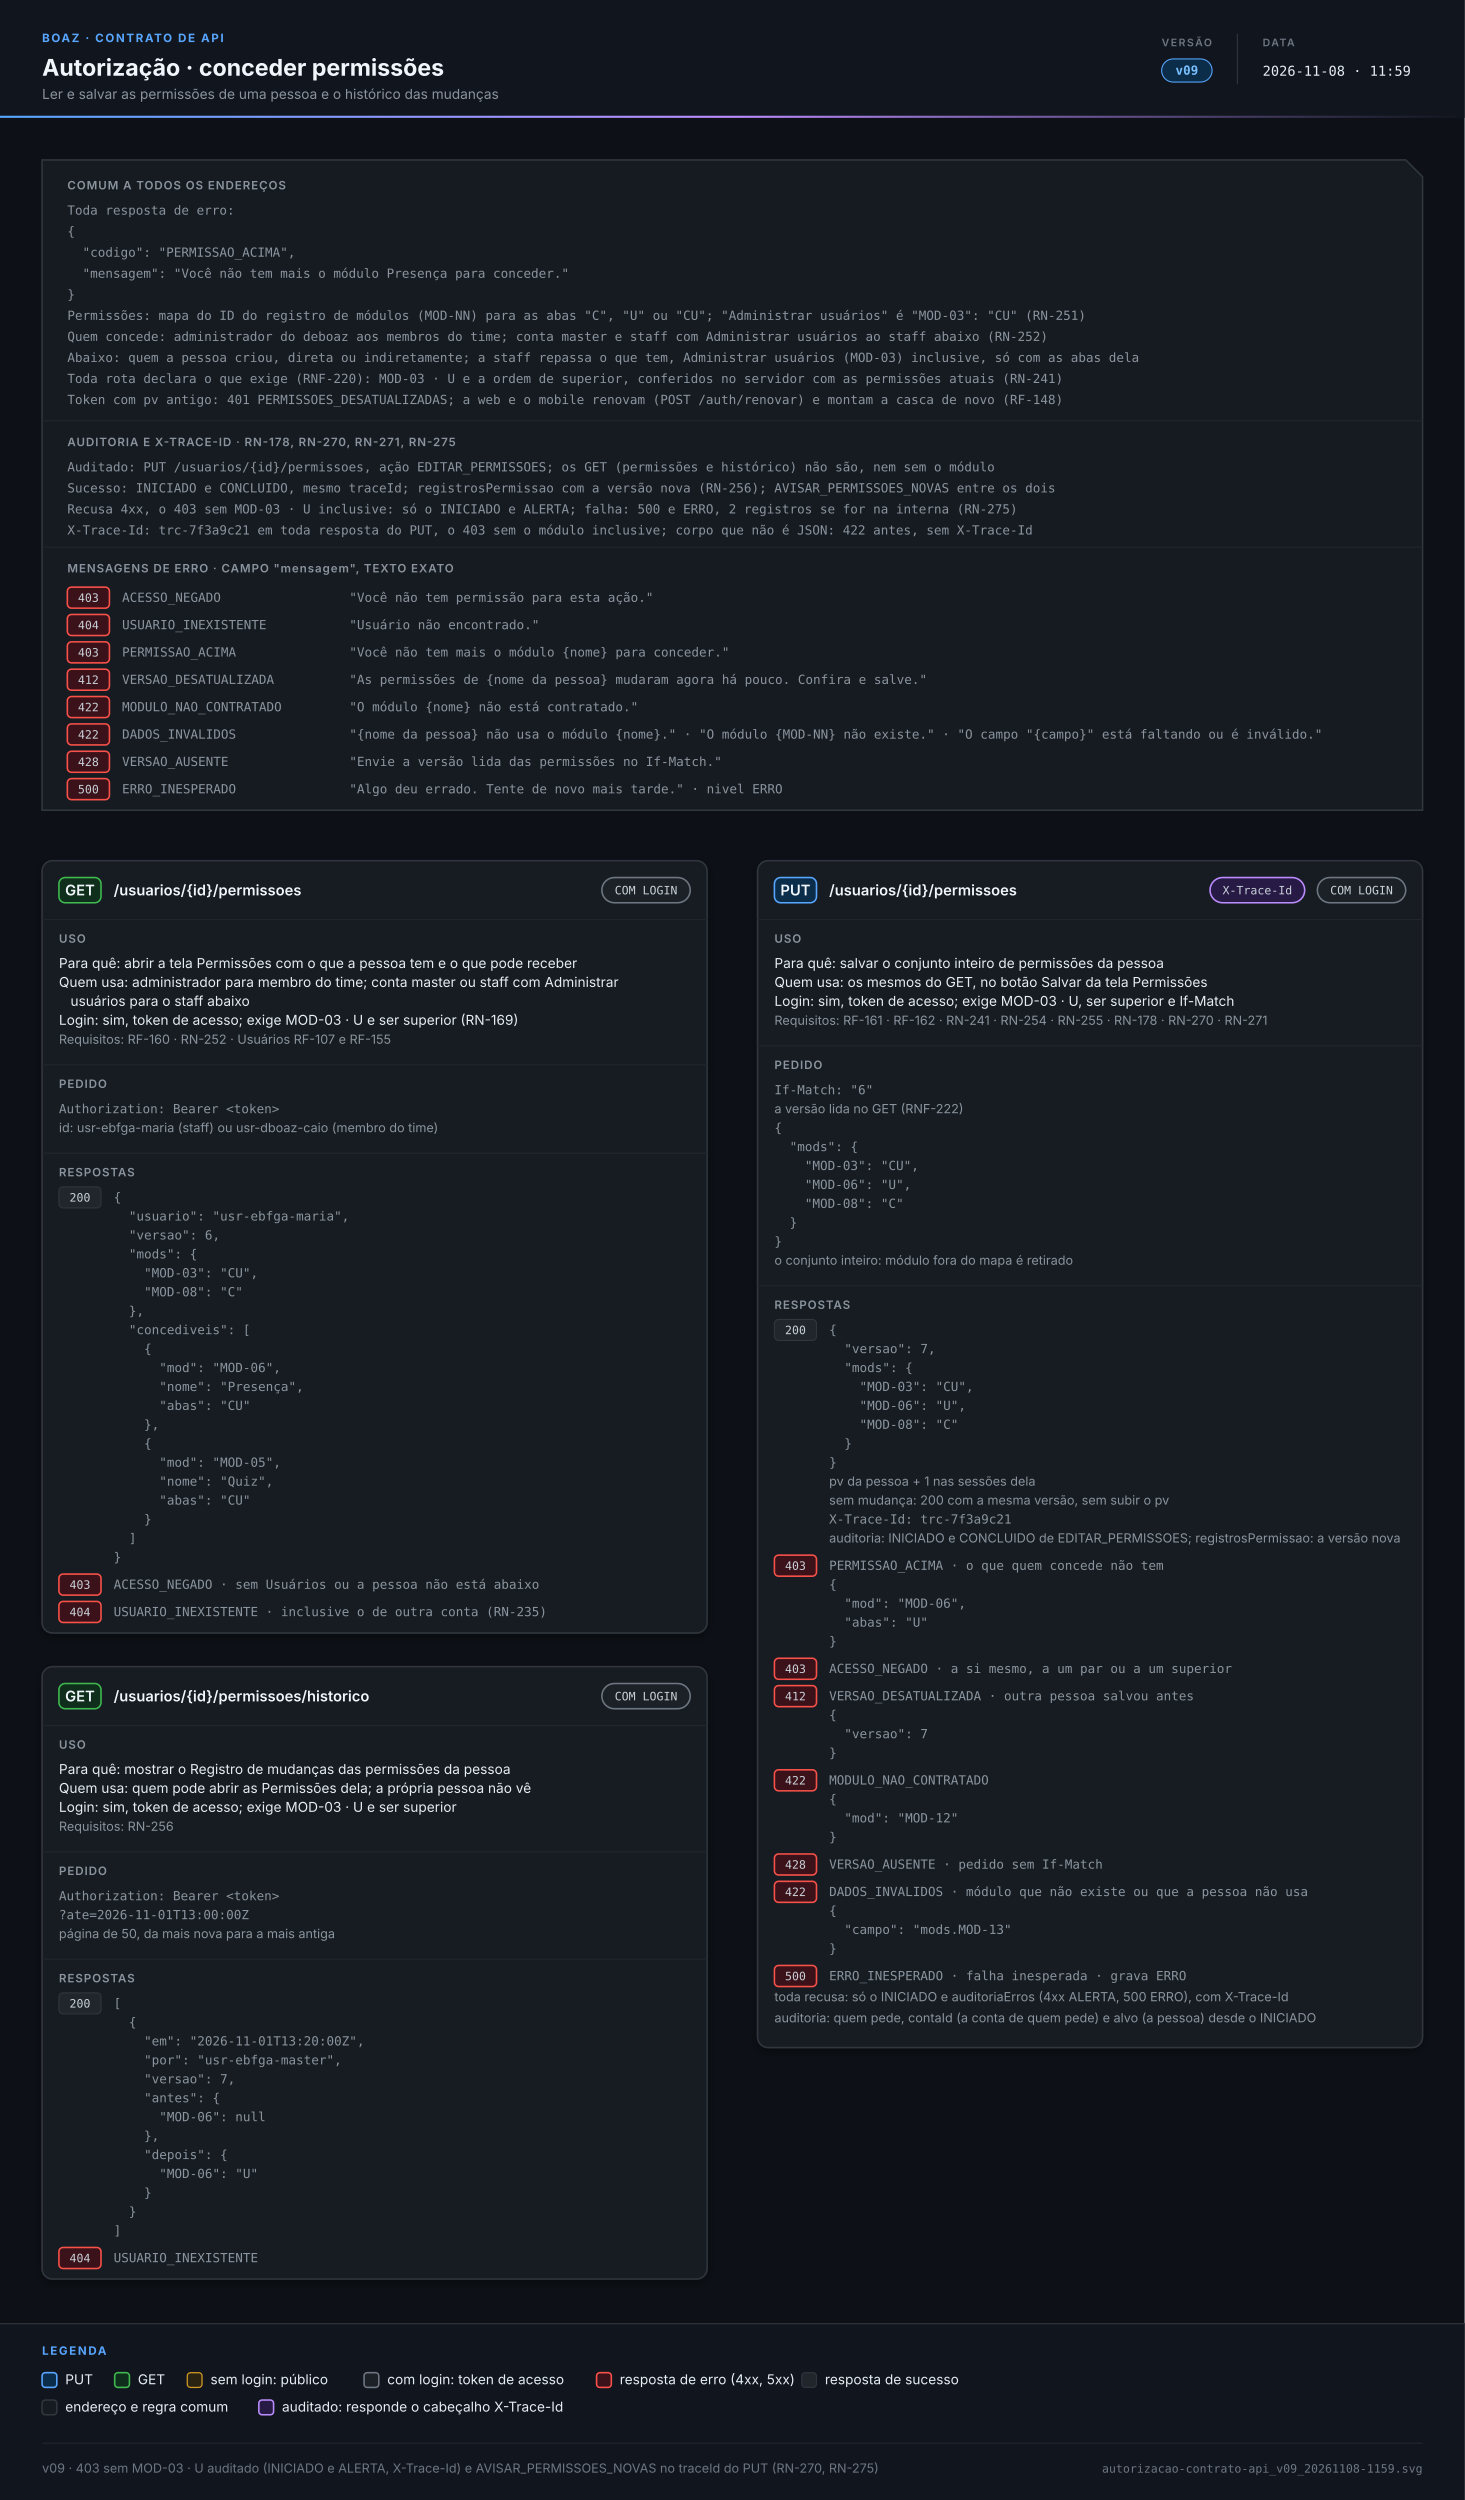
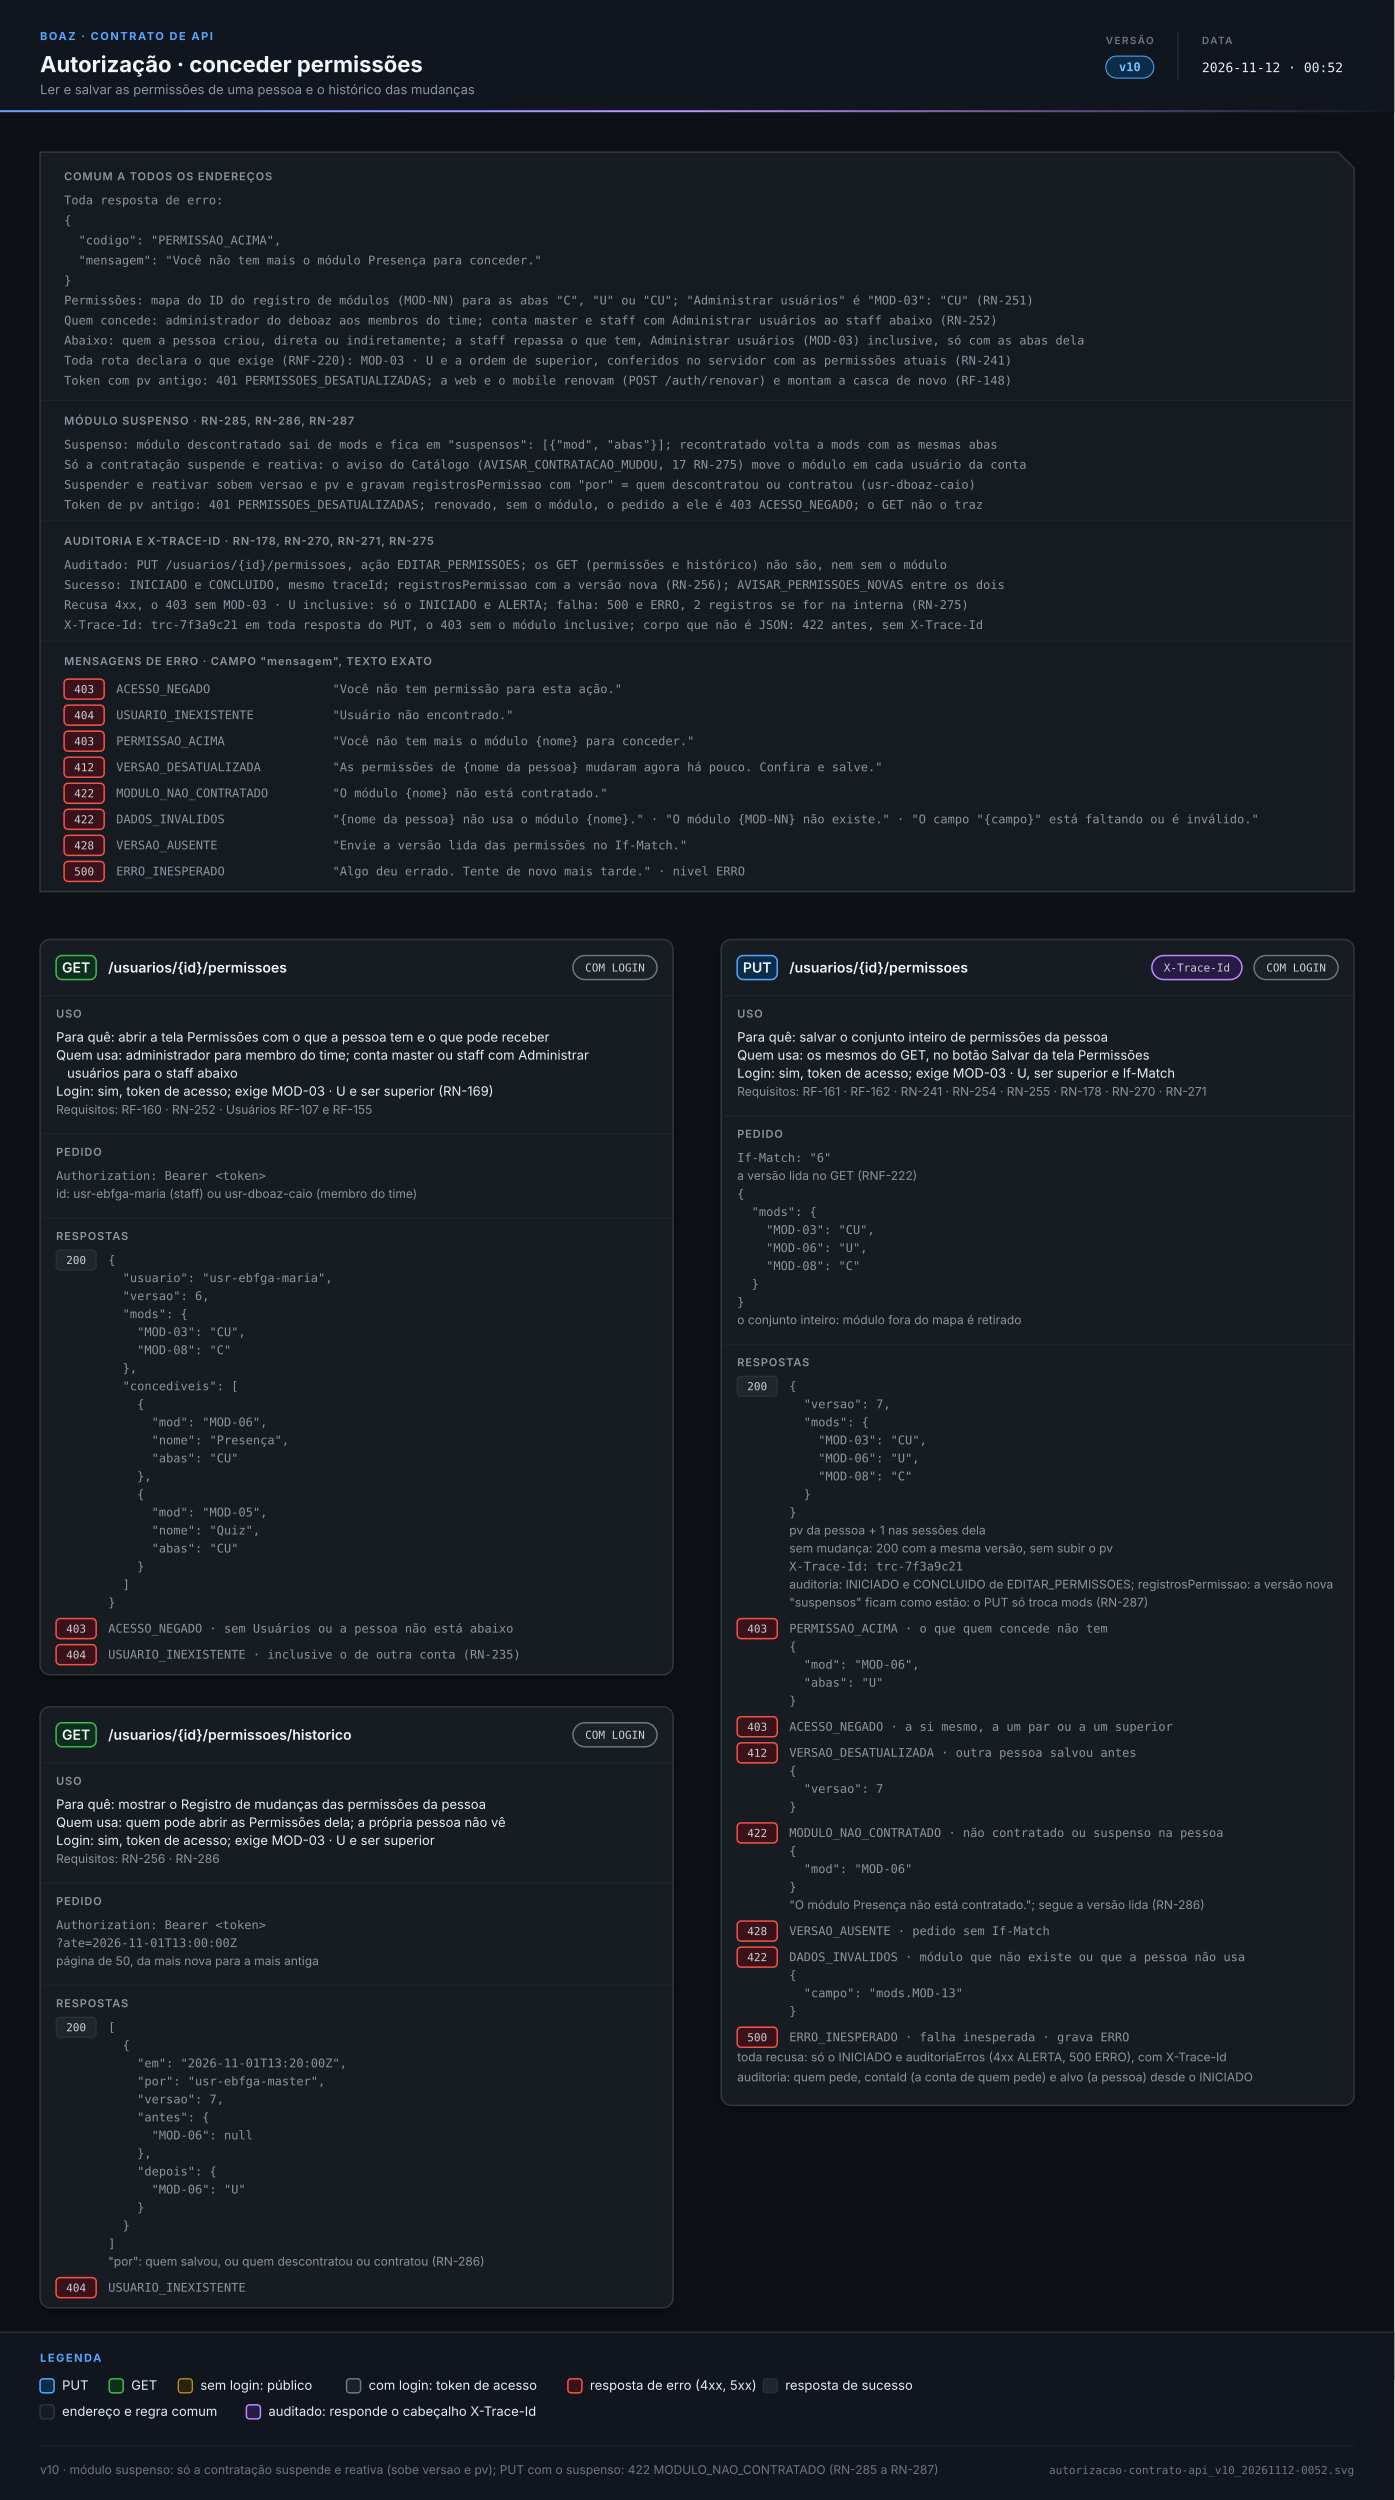
- <svg xmlns="http://www.w3.org/2000/svg" viewBox="0 0 1392 2376" width="1392" height="2376">
+ <svg xmlns="http://www.w3.org/2000/svg" viewBox="0 0 1392 2496" width="1392" height="2496">
  <style>
    /* ── base ─────────────────────────────────────────── */
    .bg            { fill: #0d1117; }
    :root          { background: #0d1117; } /* aberto sozinho no navegador, o fundo escuro cobre a janela toda */
    text           { font-family: Inter, "Segoe UI", Roboto, "Helvetica Neue", Helvetica, Arial, sans-serif; font-size: 13px; fill: #e6edf3; }
    .title         { font-size: 22px; font-weight: 700; fill: #f0f6fc; }
    .subtitle      { font-size: 13px; fill: #8b949e; }
    .section       { font-size: 12px; font-weight: 700; letter-spacing: 0.12em; fill: #58a6ff; }
    .label         { font-size: 13px; fill: #e6edf3; }
    .label-strong  { font-size: 14px; font-weight: 600; fill: #f0f6fc; }
    .label-underline { text-decoration: underline; }
    .muted         { font-size: 12px; fill: #8b949e; }
    .mono          { font-family: "JetBrains Mono", "SF Mono", Menlo, Consolas, monospace; font-size: 12px; fill: #8b949e; }
    .divider       { stroke: #21262d; stroke-width: 1; }
    .panel         { fill: #10151c; stroke: #21262d; stroke-width: 1; }

    /* ── nós: uma cor por papel, no máximo 4 por diagrama ── */
    .node          { fill: #161b22; stroke: #30363d; stroke-width: 1.5; }
    .node-face     { fill: #21262d; stroke: #30363d; stroke-width: 1.5; stroke-linejoin: round; }
    .node-blue     { fill: #0c2d4a; stroke: #58a6ff; stroke-width: 1.5; }
    .node-green    { fill: #0f2e1b; stroke: #3fb950; stroke-width: 1.5; }
    .node-purple   { fill: #271a45; stroke: #bc8cff; stroke-width: 1.5; }
    .node-orange   { fill: #3a2410; stroke: #f0883e; stroke-width: 1.5; }
    .node-red      { fill: #3b1219; stroke: #f85149; stroke-width: 1.5; }
    .node-external { fill: #1c2128; stroke: #6e7681; stroke-width: 1.5; }

    /* ── fronteiras (conta, região, rede, módulo) ─────── */
    .boundary       { fill: #161b22; fill-opacity: 0.35; stroke: #484f58; stroke-width: 1.2; stroke-dasharray: 6 4; }
    .boundary-label { font-size: 11px; font-weight: 600; letter-spacing: 0.08em; fill: #8b949e; }

    /* ── arestas e comunicação ─────────────────────────── */
    .edge          { fill: none; stroke: #8b949e; stroke-width: 1.5; }
    .edge-accent   { fill: none; stroke: #58a6ff; stroke-width: 1.8; }
    .edge-async    { stroke-dasharray: 6 4; }
    .edge-data     { stroke-dasharray: 1 5; stroke-linecap: round; stroke-width: 2.2; }
    .edge-label-bg { fill: #0d1117; }
    .arrow-head    { fill: #8b949e; }
    .arrow-accent  { fill: #58a6ff; }
    .lifeline      { stroke: #30363d; stroke-width: 1.2; stroke-dasharray: 4 4; }
    .chip          { fill: #21262d; stroke: #30363d; stroke-width: 1; }
    .chip-text     { font-family: "JetBrains Mono", "SF Mono", Menlo, Consolas, monospace; font-size: 11px; fill: #c9d1d9; }

    /* ── ícones neutros (#ic-*, #uml-*) ───────────────── */
    .ico           { fill: none; stroke: #c9d1d9; stroke-width: 1.5; stroke-linecap: round; stroke-linejoin: round; }
    .ico-fill      { fill: #c9d1d9; }
    .ico-solid     { fill: #161b22; stroke: #c9d1d9; stroke-width: 1.5; stroke-linejoin: round; }

    /* ── notação UML ───────────────────────────────────── */
    .ink           { fill: #e6edf3; }
    .ink-ring      { fill: none; stroke: #e6edf3; stroke-width: 1.5; }
    .node-note     { fill: #2b2311; stroke: #d29922; stroke-width: 1.2; }
    .uml-keyword   { font-size: 11px; font-style: italic; fill: #8b949e; }
    .activation    { fill: #21262d; stroke: #8b949e; stroke-width: 1.2; }
    .frame-tag     { fill: #21262d; stroke: #484f58; stroke-width: 1.2; }
    .frame-op      { font-size: 11px; font-weight: 700; fill: #c9d1d9; }
    .arrow-open    { fill: none; stroke: #8b949e; stroke-width: 1.4; stroke-linejoin: round; }
    .arrow-hollow  { fill: #0d1117; stroke: #8b949e; stroke-width: 1.2; stroke-linejoin: round; }

    /* ── marca d'água: topo e rodapé (seção 7) ────────── */
    .wm-band       { fill: #11161e; }
    .wm-accent     { fill: url(#marca-acento); }
    .wm-sep        { stroke: #30363d; stroke-width: 1; }
    .wm-frame      { fill: none; stroke: #30363d; stroke-width: 1; }
    .wm-eyebrow    { font-size: 11px; font-weight: 700; letter-spacing: 0.14em; fill: #58a6ff; }
    .wm-meta-label { font-size: 10px; font-weight: 600; letter-spacing: 0.14em; fill: #6e7681; }
    .wm-meta-value { font-family: "JetBrains Mono", "SF Mono", Menlo, Consolas, monospace; font-size: 13px; fill: #e6edf3; }
    .wm-badge      { fill: #0c2d4a; stroke: #58a6ff; stroke-width: 1; }
    .wm-badge-text { font-family: "JetBrains Mono", "SF Mono", Menlo, Consolas, monospace; font-size: 12px; font-weight: 700; fill: #79c0ff; }
    .wm-file       { font-family: "JetBrains Mono", "SF Mono", Menlo, Consolas, monospace; font-size: 11px; fill: #6e7681; }
    .footer        { font-size: 12px; fill: #6e7681; }
  </style>
  <defs>
    <filter id="sombra" x="-10%" y="-10%" width="120%" height="140%">
      <feDropShadow dx="0" dy="3" stdDeviation="4" flood-color="#000000" flood-opacity="0.45" />
    </filter>
    <linearGradient id="marca-acento" x1="0" y1="0" x2="1" y2="0">
      <stop offset="0" stop-color="#58a6ff" />
      <stop offset="0.5" stop-color="#bc8cff" />
      <stop offset="1" stop-color="#bc8cff" stop-opacity="0" />
    </linearGradient>
  </defs>
  <rect class="bg" x="0" y="0" width="1392" height="2376" />
  <g id="marca-topo">
    <rect class="wm-band" x="0" y="0" width="1392" height="112" />
    <rect class="wm-accent" x="0" y="110" width="1392" height="2" />
    <text class="wm-eyebrow" x="40" y="40">BOAZ · CONTRATO DE API</text>
    <text class="title" x="40" y="72">Autorização · conceder permissões</text>
    <text class="subtitle" x="40" y="94">Ler e salvar as permissões de uma pessoa e o histórico das mudanças</text>
    <text class="wm-meta-label" x="1104" y="44">VERSÃO</text>
    <rect class="wm-badge" x="1104" y="56" width="48" height="22" rx="11" />
-     <text class="wm-badge-text" x="1128" y="71" text-anchor="middle">v09</text>
+     <text class="wm-badge-text" x="1128" y="71" text-anchor="middle">v10</text>
    <line class="wm-sep" x1="1176" y1="32" x2="1176" y2="80" />
    <text class="wm-meta-label" x="1200" y="44">DATA</text>
-     <text class="wm-meta-value" x="1200" y="72">2026-11-08 · 11:59</text>
+     <text class="wm-meta-value" x="1200" y="72">2026-11-12 · 00:52</text>
  </g>
  <g id="comum">
-     <path class="node" d="M40,152 H1336 L1352,168 V770 H40 Z" />
+     <path class="node" d="M40,152 H1336 L1352,168 V890 H40 Z" />
    <text class="boundary-label" x="64" y="180">COMUM A TODOS OS ENDEREÇOS</text>
    <text class="mono" x="64" y="204">Toda resposta de erro:</text>
    <text class="mono" x="64" y="224">{</text>
    <text class="mono" x="64" y="244" xml:space="preserve">  "codigo": "PERMISSAO_ACIMA",</text>
    <text class="mono" x="64" y="264" xml:space="preserve">  "mensagem": "Você não tem mais o módulo Presença para conceder."</text>
    <text class="mono" x="64" y="284">}</text>
    <text class="mono" x="64" y="304">Permissões: mapa do ID do registro de módulos (MOD-NN) para as abas "C", "U" ou "CU"; "Administrar usuários" é "MOD-03": "CU" (RN-251)</text>
    <text class="mono" x="64" y="324">Quem concede: administrador do deboaz aos membros do time; conta master e staff com Administrar usuários ao staff abaixo (RN-252)</text>
    <text class="mono" x="64" y="344">Abaixo: quem a pessoa criou, direta ou indiretamente; a staff repassa o que tem, Administrar usuários (MOD-03) inclusive, só com as abas dela</text>
    <text class="mono" x="64" y="364">Toda rota declara o que exige (RNF-220): MOD-03 · U e a ordem de superior, conferidos no servidor com as permissões atuais (RN-241)</text>
    <text class="mono" x="64" y="384">Token com pv antigo: 401 PERMISSOES_DESATUALIZADAS; a web e o mobile renovam (POST /auth/renovar) e montam a casca de novo (RF-148)</text>
    <line class="divider" x1="40" y1="400" x2="1352" y2="400" />
-     <text class="boundary-label" x="64" y="544">MENSAGENS DE ERRO · CAMPO "mensagem", TEXTO EXATO</text>
-     <text class="boundary-label" x="64" y="424">AUDITORIA E X-TRACE-ID · RN-178, RN-270, RN-271, RN-275</text>
-     <text class="mono" x="64" y="448">Auditado: PUT /usuarios/{id}/permissoes, ação EDITAR_PERMISSOES; os GET (permissões e histórico) não são, nem sem o módulo</text>
-     <text class="mono" x="64" y="468">Sucesso: INICIADO e CONCLUIDO, mesmo traceId; registrosPermissao com a versão nova (RN-256); AVISAR_PERMISSOES_NOVAS entre os dois</text>
-     <text class="mono" x="64" y="488">Recusa 4xx, o 403 sem MOD-03 · U inclusive: só o INICIADO e ALERTA; falha: 500 e ERRO, 2 registros se for na interna (RN-275)</text>
-     <text class="mono" x="64" y="508">X-Trace-Id: trc-7f3a9c21 em toda resposta do PUT, o 403 sem o módulo inclusive; corpo que não é JSON: 422 antes, sem X-Trace-Id</text>
+     <text class="boundary-label" x="64" y="424">MÓDULO SUSPENSO · RN-285, RN-286, RN-287</text>
+     <text class="mono" x="64" y="448">Suspenso: módulo descontratado sai de mods e fica em "suspensos": [{"mod", "abas"}]; recontratado volta a mods com as mesmas abas</text>
+     <text class="mono" x="64" y="468">Só a contratação suspende e reativa: o aviso do Catálogo (AVISAR_CONTRATACAO_MUDOU, 17 RN-275) move o módulo em cada usuário da conta</text>
+     <text class="mono" x="64" y="488">Suspender e reativar sobem versao e pv e gravam registrosPermissao com "por" = quem descontratou ou contratou (usr-dboaz-caio)</text>
+     <text class="mono" x="64" y="508">Token de pv antigo: 401 PERMISSOES_DESATUALIZADAS; renovado, sem o módulo, o pedido a ele é 403 ACESSO_NEGADO; o GET não o traz</text>
    <line class="divider" x1="40" y1="520" x2="1352" y2="520" />
-     <rect class="node-red" x="64" y="558" width="40" height="20" rx="4" />
-     <text class="chip-text" x="84" y="572" text-anchor="middle">403</text>
-     <text class="mono" x="116" y="572">ACESSO_NEGADO</text>
-     <text class="mono" x="332" y="572">"Você não tem permissão para esta ação."</text>
-     <rect class="node-red" x="64" y="584" width="40" height="20" rx="4" />
-     <text class="chip-text" x="84" y="598" text-anchor="middle">404</text>
-     <text class="mono" x="116" y="598">USUARIO_INEXISTENTE</text>
-     <text class="mono" x="332" y="598">"Usuário não encontrado."</text>
-     <rect class="node-red" x="64" y="610" width="40" height="20" rx="4" />
-     <text class="chip-text" x="84" y="624" text-anchor="middle">403</text>
-     <text class="mono" x="116" y="624">PERMISSAO_ACIMA</text>
-     <text class="mono" x="332" y="624">"Você não tem mais o módulo {nome} para conceder."</text>
-     <rect class="node-red" x="64" y="636" width="40" height="20" rx="4" />
-     <text class="chip-text" x="84" y="650" text-anchor="middle">412</text>
-     <text class="mono" x="116" y="650">VERSAO_DESATUALIZADA</text>
-     <text class="mono" x="332" y="650">"As permissões de {nome da pessoa} mudaram agora há pouco. Confira e salve."</text>
-     <rect class="node-red" x="64" y="662" width="40" height="20" rx="4" />
-     <text class="chip-text" x="84" y="676" text-anchor="middle">422</text>
-     <text class="mono" x="116" y="676">MODULO_NAO_CONTRATADO</text>
-     <text class="mono" x="332" y="676">"O módulo {nome} não está contratado."</text>
-     <rect class="node-red" x="64" y="688" width="40" height="20" rx="4" />
-     <text class="chip-text" x="84" y="702" text-anchor="middle">422</text>
-     <text class="mono" x="116" y="702">DADOS_INVALIDOS</text>
-     <text class="mono" x="332" y="702">"{nome da pessoa} não usa o módulo {nome}." · "O módulo {MOD-NN} não existe." · "O campo "{campo}" está faltando ou é inválido."</text>
-     <rect class="node-red" x="64" y="714" width="40" height="20" rx="4" />
-     <text class="chip-text" x="84" y="728" text-anchor="middle">428</text>
-     <text class="mono" x="116" y="728">VERSAO_AUSENTE</text>
-     <text class="mono" x="332" y="728">"Envie a versão lida das permissões no If-Match."</text>
-     <rect class="node-red" x="64" y="740" width="40" height="20" rx="4" />
-     <text class="chip-text" x="84" y="754" text-anchor="middle">500</text>
-     <text class="mono" x="116" y="754">ERRO_INESPERADO</text>
-     <text class="mono" x="332" y="754">"Algo deu errado. Tente de novo mais tarde." · nivel ERRO</text>
+     <text class="boundary-label" x="64" y="664">MENSAGENS DE ERRO · CAMPO "mensagem", TEXTO EXATO</text>
+     <text class="boundary-label" x="64" y="544">AUDITORIA E X-TRACE-ID · RN-178, RN-270, RN-271, RN-275</text>
+     <text class="mono" x="64" y="568">Auditado: PUT /usuarios/{id}/permissoes, ação EDITAR_PERMISSOES; os GET (permissões e histórico) não são, nem sem o módulo</text>
+     <text class="mono" x="64" y="588">Sucesso: INICIADO e CONCLUIDO, mesmo traceId; registrosPermissao com a versão nova (RN-256); AVISAR_PERMISSOES_NOVAS entre os dois</text>
+     <text class="mono" x="64" y="608">Recusa 4xx, o 403 sem MOD-03 · U inclusive: só o INICIADO e ALERTA; falha: 500 e ERRO, 2 registros se for na interna (RN-275)</text>
+     <text class="mono" x="64" y="628">X-Trace-Id: trc-7f3a9c21 em toda resposta do PUT, o 403 sem o módulo inclusive; corpo que não é JSON: 422 antes, sem X-Trace-Id</text>
+     <line class="divider" x1="40" y1="640" x2="1352" y2="640" />
+     <rect class="node-red" x="64" y="678" width="40" height="20" rx="4" />
+     <text class="chip-text" x="84" y="692" text-anchor="middle">403</text>
+     <text class="mono" x="116" y="692">ACESSO_NEGADO</text>
+     <text class="mono" x="332" y="692">"Você não tem permissão para esta ação."</text>
+     <rect class="node-red" x="64" y="704" width="40" height="20" rx="4" />
+     <text class="chip-text" x="84" y="718" text-anchor="middle">404</text>
+     <text class="mono" x="116" y="718">USUARIO_INEXISTENTE</text>
+     <text class="mono" x="332" y="718">"Usuário não encontrado."</text>
+     <rect class="node-red" x="64" y="730" width="40" height="20" rx="4" />
+     <text class="chip-text" x="84" y="744" text-anchor="middle">403</text>
+     <text class="mono" x="116" y="744">PERMISSAO_ACIMA</text>
+     <text class="mono" x="332" y="744">"Você não tem mais o módulo {nome} para conceder."</text>
+     <rect class="node-red" x="64" y="756" width="40" height="20" rx="4" />
+     <text class="chip-text" x="84" y="770" text-anchor="middle">412</text>
+     <text class="mono" x="116" y="770">VERSAO_DESATUALIZADA</text>
+     <text class="mono" x="332" y="770">"As permissões de {nome da pessoa} mudaram agora há pouco. Confira e salve."</text>
+     <rect class="node-red" x="64" y="782" width="40" height="20" rx="4" />
+     <text class="chip-text" x="84" y="796" text-anchor="middle">422</text>
+     <text class="mono" x="116" y="796">MODULO_NAO_CONTRATADO</text>
+     <text class="mono" x="332" y="796">"O módulo {nome} não está contratado."</text>
+     <rect class="node-red" x="64" y="808" width="40" height="20" rx="4" />
+     <text class="chip-text" x="84" y="822" text-anchor="middle">422</text>
+     <text class="mono" x="116" y="822">DADOS_INVALIDOS</text>
+     <text class="mono" x="332" y="822">"{nome da pessoa} não usa o módulo {nome}." · "O módulo {MOD-NN} não existe." · "O campo "{campo}" está faltando ou é inválido."</text>
+     <rect class="node-red" x="64" y="834" width="40" height="20" rx="4" />
+     <text class="chip-text" x="84" y="848" text-anchor="middle">428</text>
+     <text class="mono" x="116" y="848">VERSAO_AUSENTE</text>
+     <text class="mono" x="332" y="848">"Envie a versão lida das permissões no If-Match."</text>
+     <rect class="node-red" x="64" y="860" width="40" height="20" rx="4" />
+     <text class="chip-text" x="84" y="874" text-anchor="middle">500</text>
+     <text class="mono" x="116" y="874">ERRO_INESPERADO</text>
+     <text class="mono" x="332" y="874">"Algo deu errado. Tente de novo mais tarde." · nivel ERRO</text>
  </g>
-   <g id="enderecos" transform="translate(0,394)">
+   <g id="enderecos" transform="translate(0,514)">
    <g id="ep-get-usuarios-id-permissoes">
      <g filter="url(#sombra)">
        <rect class="node" x="40" y="424" width="632" height="734" rx="10" />
      </g>
      <rect class="node-green" x="56" y="440" width="40" height="24" rx="6" />
      <text class="label-strong" x="76.0" y="457" text-anchor="middle">GET</text>
      <text class="label-strong" x="108" y="457">/usuarios/{id}/permissoes</text>
      <rect class="node-external" x="572" y="440" width="84" height="24" rx="12" />
      <text class="chip-text" x="614.0" y="456" text-anchor="middle">COM LOGIN</text>
      <line class="divider" x1="40" y1="480" x2="672" y2="480" />
      <text class="boundary-label" x="56" y="502">USO</text>
      <text class="label" x="56" y="526">Para quê: abrir a tela Permissões com o que a pessoa tem e o que pode receber</text>
      <text class="label" x="56" y="544">Quem usa: administrador para membro do time; conta master ou staff com Administrar</text>
      <text class="label" x="56" y="562" xml:space="preserve">   usuários para o staff abaixo</text>
      <text class="label" x="56" y="580">Login: sim, token de acesso; exige MOD-03 · U e ser superior (RN-169)</text>
      <text class="muted" x="56" y="598">Requisitos: RF-160 · RN-252 · Usuários RF-107 e RF-155</text>
      <line class="divider" x1="40" y1="618" x2="672" y2="618" />
      <text class="boundary-label" x="56" y="640">PEDIDO</text>
      <text class="mono" x="56" y="664">Authorization: Bearer &lt;token&gt;</text>
      <text class="muted" x="56" y="682">id: usr-ebfga-maria (staff) ou usr-dboaz-caio (membro do time)</text>
      <line class="divider" x1="40" y1="702" x2="672" y2="702" />
      <text class="boundary-label" x="56" y="724">RESPOSTAS</text>
      <rect class="chip" x="56" y="734" width="40" height="20" rx="4" />
      <text class="chip-text" x="76" y="748" text-anchor="middle">200</text>
      <text class="mono" x="108" y="748">{</text>
      <text class="mono" x="108" y="766" xml:space="preserve">  "usuario": "usr-ebfga-maria",</text>
      <text class="mono" x="108" y="784" xml:space="preserve">  "versao": 6,</text>
      <text class="mono" x="108" y="802" xml:space="preserve">  "mods": {</text>
      <text class="mono" x="108" y="820" xml:space="preserve">    "MOD-03": "CU",</text>
      <text class="mono" x="108" y="838" xml:space="preserve">    "MOD-08": "C"</text>
      <text class="mono" x="108" y="856" xml:space="preserve">  },</text>
      <text class="mono" x="108" y="874" xml:space="preserve">  "concediveis": [</text>
      <text class="mono" x="108" y="892" xml:space="preserve">    {</text>
      <text class="mono" x="108" y="910" xml:space="preserve">      "mod": "MOD-06",</text>
      <text class="mono" x="108" y="928" xml:space="preserve">      "nome": "Presença",</text>
      <text class="mono" x="108" y="946" xml:space="preserve">      "abas": "CU"</text>
      <text class="mono" x="108" y="964" xml:space="preserve">    },</text>
      <text class="mono" x="108" y="982" xml:space="preserve">    {</text>
      <text class="mono" x="108" y="1000" xml:space="preserve">      "mod": "MOD-05",</text>
      <text class="mono" x="108" y="1018" xml:space="preserve">      "nome": "Quiz",</text>
      <text class="mono" x="108" y="1036" xml:space="preserve">      "abas": "CU"</text>
      <text class="mono" x="108" y="1054" xml:space="preserve">    }</text>
      <text class="mono" x="108" y="1072" xml:space="preserve">  ]</text>
      <text class="mono" x="108" y="1090">}</text>
      <rect class="node-red" x="56" y="1102" width="40" height="20" rx="4" />
      <text class="chip-text" x="76" y="1116" text-anchor="middle">403</text>
      <text class="mono" x="108" y="1116">ACESSO_NEGADO · sem Usuários ou a pessoa não está abaixo</text>
      <rect class="node-red" x="56" y="1128" width="40" height="20" rx="4" />
      <text class="chip-text" x="76" y="1142" text-anchor="middle">404</text>
      <text class="mono" x="108" y="1142">USUARIO_INEXISTENTE · inclusive o de outra conta (RN-235)</text>
    </g>
    <g id="ep-put-usuarios-id-permissoes">
      <g filter="url(#sombra)">
-         <rect class="node" x="720" y="424" width="632" height="1128" rx="10" />
+         <rect class="node" x="720" y="424" width="632" height="1164" rx="10" />
      </g>
      <rect class="node-blue" x="736" y="440" width="40" height="24" rx="6" />
      <text class="label-strong" x="756.0" y="457" text-anchor="middle">PUT</text>
      <text class="label-strong" x="788" y="457">/usuarios/{id}/permissoes</text>
      <rect class="node-external" x="1252" y="440" width="84" height="24" rx="12" />
      <text class="chip-text" x="1294.0" y="456" text-anchor="middle">COM LOGIN</text>
      <rect class="node-purple" x="1150" y="440" width="90" height="24" rx="12" />
      <text class="chip-text" x="1195.0" y="456" text-anchor="middle">X-Trace-Id</text>
      <line class="divider" x1="720" y1="480" x2="1352" y2="480" />
      <text class="boundary-label" x="736" y="502">USO</text>
      <text class="label" x="736" y="526">Para quê: salvar o conjunto inteiro de permissões da pessoa</text>
      <text class="label" x="736" y="544">Quem usa: os mesmos do GET, no botão Salvar da tela Permissões</text>
      <text class="label" x="736" y="562">Login: sim, token de acesso; exige MOD-03 · U, ser superior e If-Match</text>
      <text class="muted" x="736" y="580">Requisitos: RF-161 · RF-162 · RN-241 · RN-254 · RN-255 · RN-178 · RN-270 · RN-271</text>
      <line class="divider" x1="720" y1="600" x2="1352" y2="600" />
      <text class="boundary-label" x="736" y="622">PEDIDO</text>
      <text class="mono" x="736" y="646">If-Match: "6"</text>
      <text class="muted" x="736" y="664">a versão lida no GET (RNF-222)</text>
      <text class="mono" x="736" y="682">{</text>
      <text class="mono" x="736" y="700" xml:space="preserve">  "mods": {</text>
      <text class="mono" x="736" y="718" xml:space="preserve">    "MOD-03": "CU",</text>
      <text class="mono" x="736" y="736" xml:space="preserve">    "MOD-06": "U",</text>
      <text class="mono" x="736" y="754" xml:space="preserve">    "MOD-08": "C"</text>
      <text class="mono" x="736" y="772" xml:space="preserve">  }</text>
      <text class="mono" x="736" y="790">}</text>
      <text class="muted" x="736" y="808">o conjunto inteiro: módulo fora do mapa é retirado</text>
      <line class="divider" x1="720" y1="828" x2="1352" y2="828" />
      <text class="boundary-label" x="736" y="850">RESPOSTAS</text>
      <rect class="chip" x="736" y="860" width="40" height="20" rx="4" />
      <text class="chip-text" x="756" y="874" text-anchor="middle">200</text>
      <text class="mono" x="788" y="874">{</text>
      <text class="mono" x="788" y="892" xml:space="preserve">  "versao": 7,</text>
      <text class="mono" x="788" y="910" xml:space="preserve">  "mods": {</text>
      <text class="mono" x="788" y="928" xml:space="preserve">    "MOD-03": "CU",</text>
      <text class="mono" x="788" y="946" xml:space="preserve">    "MOD-06": "U",</text>
      <text class="mono" x="788" y="964" xml:space="preserve">    "MOD-08": "C"</text>
      <text class="mono" x="788" y="982" xml:space="preserve">  }</text>
      <text class="mono" x="788" y="1000">}</text>
      <text class="muted" x="788" y="1018">pv da pessoa + 1 nas sessões dela</text>
      <text class="muted" x="788" y="1036">sem mudança: 200 com a mesma versão, sem subir o pv</text>
      <text class="mono" x="788" y="1054">X-Trace-Id: trc-7f3a9c21</text>
      <text class="muted" x="788" y="1072">auditoria: INICIADO e CONCLUIDO de EDITAR_PERMISSOES; registrosPermissao: a versão nova</text>
-       <rect class="node-red" x="736" y="1084" width="40" height="20" rx="4" />
-       <text class="chip-text" x="756" y="1098" text-anchor="middle">403</text>
-       <text class="mono" x="788" y="1098">PERMISSAO_ACIMA · o que quem concede não tem</text>
-       <text class="mono" x="788" y="1116">{</text>
-       <text class="mono" x="788" y="1134" xml:space="preserve">  "mod": "MOD-06",</text>
-       <text class="mono" x="788" y="1152" xml:space="preserve">  "abas": "U"</text>
-       <text class="mono" x="788" y="1170">}</text>
-       <rect class="node-red" x="736" y="1182" width="40" height="20" rx="4" />
-       <text class="chip-text" x="756" y="1196" text-anchor="middle">403</text>
-       <text class="mono" x="788" y="1196">ACESSO_NEGADO · a si mesmo, a um par ou a um superior</text>
-       <rect class="node-red" x="736" y="1208" width="40" height="20" rx="4" />
-       <text class="chip-text" x="756" y="1222" text-anchor="middle">412</text>
-       <text class="mono" x="788" y="1222">VERSAO_DESATUALIZADA · outra pessoa salvou antes</text>
-       <text class="mono" x="788" y="1240">{</text>
-       <text class="mono" x="788" y="1258" xml:space="preserve">  "versao": 7</text>
-       <text class="mono" x="788" y="1276">}</text>
-       <rect class="node-red" x="736" y="1288" width="40" height="20" rx="4" />
-       <text class="chip-text" x="756" y="1302" text-anchor="middle">422</text>
-       <text class="mono" x="788" y="1302">MODULO_NAO_CONTRATADO</text>
-       <text class="mono" x="788" y="1320">{</text>
-       <text class="mono" x="788" y="1338" xml:space="preserve">  "mod": "MOD-12"</text>
-       <text class="mono" x="788" y="1356">}</text>
-       <rect class="node-red" x="736" y="1368" width="40" height="20" rx="4" />
-       <text class="chip-text" x="756" y="1382" text-anchor="middle">428</text>
-       <text class="mono" x="788" y="1382">VERSAO_AUSENTE · pedido sem If-Match</text>
-       <rect class="node-red" x="736" y="1394" width="40" height="20" rx="4" />
-       <text class="chip-text" x="756" y="1408" text-anchor="middle">422</text>
-       <text class="mono" x="788" y="1408">DADOS_INVALIDOS · módulo que não existe ou que a pessoa não usa</text>
-       <text class="mono" x="788" y="1426">{</text>
-       <text class="mono" x="788" y="1444" xml:space="preserve">  "campo": "mods.MOD-13"</text>
-       <text class="mono" x="788" y="1462">}</text>
-       <rect class="node-red" x="736" y="1474" width="40" height="20" rx="4" />
-       <text class="chip-text" x="756" y="1488" text-anchor="middle">500</text>
-       <text class="mono" x="788" y="1488">ERRO_INESPERADO · falha inesperada · grava ERRO</text>
-       <text class="muted" x="736" y="1508">toda recusa: só o INICIADO e auditoriaErros (4xx ALERTA, 500 ERRO), com X-Trace-Id</text>
-       <text class="muted" x="736" y="1528">auditoria: quem pede, contaId (a conta de quem pede) e alvo (a pessoa) desde o INICIADO</text>
+       <text class="muted" x="788" y="1090">"suspensos" ficam como estão: o PUT só troca mods (RN-287)</text>
+       <rect class="node-red" x="736" y="1102" width="40" height="20" rx="4" />
+       <text class="chip-text" x="756" y="1116" text-anchor="middle">403</text>
+       <text class="mono" x="788" y="1116">PERMISSAO_ACIMA · o que quem concede não tem</text>
+       <text class="mono" x="788" y="1134">{</text>
+       <text class="mono" x="788" y="1152" xml:space="preserve">  "mod": "MOD-06",</text>
+       <text class="mono" x="788" y="1170" xml:space="preserve">  "abas": "U"</text>
+       <text class="mono" x="788" y="1188">}</text>
+       <rect class="node-red" x="736" y="1200" width="40" height="20" rx="4" />
+       <text class="chip-text" x="756" y="1214" text-anchor="middle">403</text>
+       <text class="mono" x="788" y="1214">ACESSO_NEGADO · a si mesmo, a um par ou a um superior</text>
+       <rect class="node-red" x="736" y="1226" width="40" height="20" rx="4" />
+       <text class="chip-text" x="756" y="1240" text-anchor="middle">412</text>
+       <text class="mono" x="788" y="1240">VERSAO_DESATUALIZADA · outra pessoa salvou antes</text>
+       <text class="mono" x="788" y="1258">{</text>
+       <text class="mono" x="788" y="1276" xml:space="preserve">  "versao": 7</text>
+       <text class="mono" x="788" y="1294">}</text>
+       <rect class="node-red" x="736" y="1306" width="40" height="20" rx="4" />
+       <text class="chip-text" x="756" y="1320" text-anchor="middle">422</text>
+       <text class="mono" x="788" y="1320">MODULO_NAO_CONTRATADO · não contratado ou suspenso na pessoa</text>
+       <text class="mono" x="788" y="1338">{</text>
+       <text class="mono" x="788" y="1356" xml:space="preserve">  "mod": "MOD-06"</text>
+       <text class="mono" x="788" y="1374">}</text>
+       <text class="muted" x="788" y="1392">"O módulo Presença não está contratado."; segue a versão lida (RN-286)</text>
+       <rect class="node-red" x="736" y="1404" width="40" height="20" rx="4" />
+       <text class="chip-text" x="756" y="1418" text-anchor="middle">428</text>
+       <text class="mono" x="788" y="1418">VERSAO_AUSENTE · pedido sem If-Match</text>
+       <rect class="node-red" x="736" y="1430" width="40" height="20" rx="4" />
+       <text class="chip-text" x="756" y="1444" text-anchor="middle">422</text>
+       <text class="mono" x="788" y="1444">DADOS_INVALIDOS · módulo que não existe ou que a pessoa não usa</text>
+       <text class="mono" x="788" y="1462">{</text>
+       <text class="mono" x="788" y="1480" xml:space="preserve">  "campo": "mods.MOD-13"</text>
+       <text class="mono" x="788" y="1498">}</text>
+       <rect class="node-red" x="736" y="1510" width="40" height="20" rx="4" />
+       <text class="chip-text" x="756" y="1524" text-anchor="middle">500</text>
+       <text class="mono" x="788" y="1524">ERRO_INESPERADO · falha inesperada · grava ERRO</text>
+       <text class="muted" x="736" y="1544">toda recusa: só o INICIADO e auditoriaErros (4xx ALERTA, 500 ERRO), com X-Trace-Id</text>
+       <text class="muted" x="736" y="1564">auditoria: quem pede, contaId (a conta de quem pede) e alvo (a pessoa) desde o INICIADO</text>
    </g>
    <g id="ep-get-usuarios-id-permissoes-historico">
      <g filter="url(#sombra)">
-         <rect class="node" x="40" y="1190" width="632" height="582" rx="10" />
+         <rect class="node" x="40" y="1190" width="632" height="600" rx="10" />
      </g>
      <rect class="node-green" x="56" y="1206" width="40" height="24" rx="6" />
      <text class="label-strong" x="76.0" y="1223" text-anchor="middle">GET</text>
      <text class="label-strong" x="108" y="1223">/usuarios/{id}/permissoes/historico</text>
      <rect class="node-external" x="572" y="1206" width="84" height="24" rx="12" />
      <text class="chip-text" x="614.0" y="1222" text-anchor="middle">COM LOGIN</text>
      <line class="divider" x1="40" y1="1246" x2="672" y2="1246" />
      <text class="boundary-label" x="56" y="1268">USO</text>
      <text class="label" x="56" y="1292">Para quê: mostrar o Registro de mudanças das permissões da pessoa</text>
      <text class="label" x="56" y="1310">Quem usa: quem pode abrir as Permissões dela; a própria pessoa não vê</text>
      <text class="label" x="56" y="1328">Login: sim, token de acesso; exige MOD-03 · U e ser superior</text>
-       <text class="muted" x="56" y="1346">Requisitos: RN-256</text>
+       <text class="muted" x="56" y="1346">Requisitos: RN-256 · RN-286</text>
      <line class="divider" x1="40" y1="1366" x2="672" y2="1366" />
      <text class="boundary-label" x="56" y="1388">PEDIDO</text>
      <text class="mono" x="56" y="1412">Authorization: Bearer &lt;token&gt;</text>
      <text class="mono" x="56" y="1430">?ate=2026-11-01T13:00:00Z</text>
      <text class="muted" x="56" y="1448">página de 50, da mais nova para a mais antiga</text>
      <line class="divider" x1="40" y1="1468" x2="672" y2="1468" />
      <text class="boundary-label" x="56" y="1490">RESPOSTAS</text>
      <rect class="chip" x="56" y="1500" width="40" height="20" rx="4" />
      <text class="chip-text" x="76" y="1514" text-anchor="middle">200</text>
      <text class="mono" x="108" y="1514">[</text>
      <text class="mono" x="108" y="1532" xml:space="preserve">  {</text>
      <text class="mono" x="108" y="1550" xml:space="preserve">    "em": "2026-11-01T13:20:00Z",</text>
      <text class="mono" x="108" y="1568" xml:space="preserve">    "por": "usr-ebfga-master",</text>
      <text class="mono" x="108" y="1586" xml:space="preserve">    "versao": 7,</text>
      <text class="mono" x="108" y="1604" xml:space="preserve">    "antes": {</text>
      <text class="mono" x="108" y="1622" xml:space="preserve">      "MOD-06": null</text>
      <text class="mono" x="108" y="1640" xml:space="preserve">    },</text>
      <text class="mono" x="108" y="1658" xml:space="preserve">    "depois": {</text>
      <text class="mono" x="108" y="1676" xml:space="preserve">      "MOD-06": "U"</text>
      <text class="mono" x="108" y="1694" xml:space="preserve">    }</text>
      <text class="mono" x="108" y="1712" xml:space="preserve">  }</text>
      <text class="mono" x="108" y="1730">]</text>
-       <rect class="node-red" x="56" y="1742" width="40" height="20" rx="4" />
-       <text class="chip-text" x="76" y="1756" text-anchor="middle">404</text>
-       <text class="mono" x="108" y="1756">USUARIO_INEXISTENTE</text>
+       <text class="muted" x="108" y="1748">"por": quem salvou, ou quem descontratou ou contratou (RN-286)</text>
+       <rect class="node-red" x="56" y="1760" width="40" height="20" rx="4" />
+       <text class="chip-text" x="76" y="1774" text-anchor="middle">404</text>
+       <text class="mono" x="108" y="1774">USUARIO_INEXISTENTE</text>
    </g>
  </g>
-   <g id="marca-rodape" transform="translate(0,2208)">
+   <g id="marca-rodape" transform="translate(0,2328)">
    <rect class="wm-band" x="0" y="0" width="1392" height="168" />
    <line class="wm-sep" x1="0" y1="0.5" x2="1392" y2="0.5" />
    <text class="wm-eyebrow" x="40" y="30">LEGENDA</text>
    <rect class="node-blue" x="40" y="47" width="14" height="14" rx="3" />
    <text class="label" x="62" y="58">PUT</text>
    <rect class="node-green" x="109" y="47" width="14" height="14" rx="3" />
    <text class="label" x="131" y="58">GET</text>
    <rect class="node-note" x="178" y="47" width="14" height="14" rx="3" />
    <text class="label" x="200" y="58">sem login: público</text>
    <rect class="node-external" x="346" y="47" width="14" height="14" rx="3" />
    <text class="label" x="368" y="58">com login: token de acesso</text>
    <rect class="node-red" x="567" y="47" width="14" height="14" rx="3" />
    <text class="label" x="589" y="58">resposta de erro (4xx, 5xx)</text>
    <rect class="chip" x="762" y="47" width="14" height="14" rx="3" />
    <text class="label" x="784" y="58">resposta de sucesso</text>
    <rect class="node" x="40" y="73" width="14" height="14" rx="3" />
    <text class="label" x="62" y="84">endereço e regra comum</text>
    <rect class="node-purple" x="246" y="73" width="14" height="14" rx="3" />
    <text class="label" x="268" y="84">auditado: responde o cabeçalho X-Trace-Id</text>
    <line class="divider" x1="40" y1="114" x2="1352" y2="114" />
-     <text class="footer" x="40" y="142">v09 · 403 sem MOD-03 · U auditado (INICIADO e ALERTA, X-Trace-Id) e AVISAR_PERMISSOES_NOVAS no traceId do PUT (RN-270, RN-275)</text>
-     <text class="wm-file" x="1352" y="142" text-anchor="end">autorizacao-contrato-api_v09_20261108-1159.svg</text>
+     <text class="footer" x="40" y="142">v10 · módulo suspenso: só a contratação suspende e reativa (sobe versao e pv); PUT com o suspenso: 422 MODULO_NAO_CONTRATADO (RN-285 a RN-287)</text>
+     <text class="wm-file" x="1352" y="142" text-anchor="end">autorizacao-contrato-api_v10_20261112-0052.svg</text>
  </g>
</svg>
